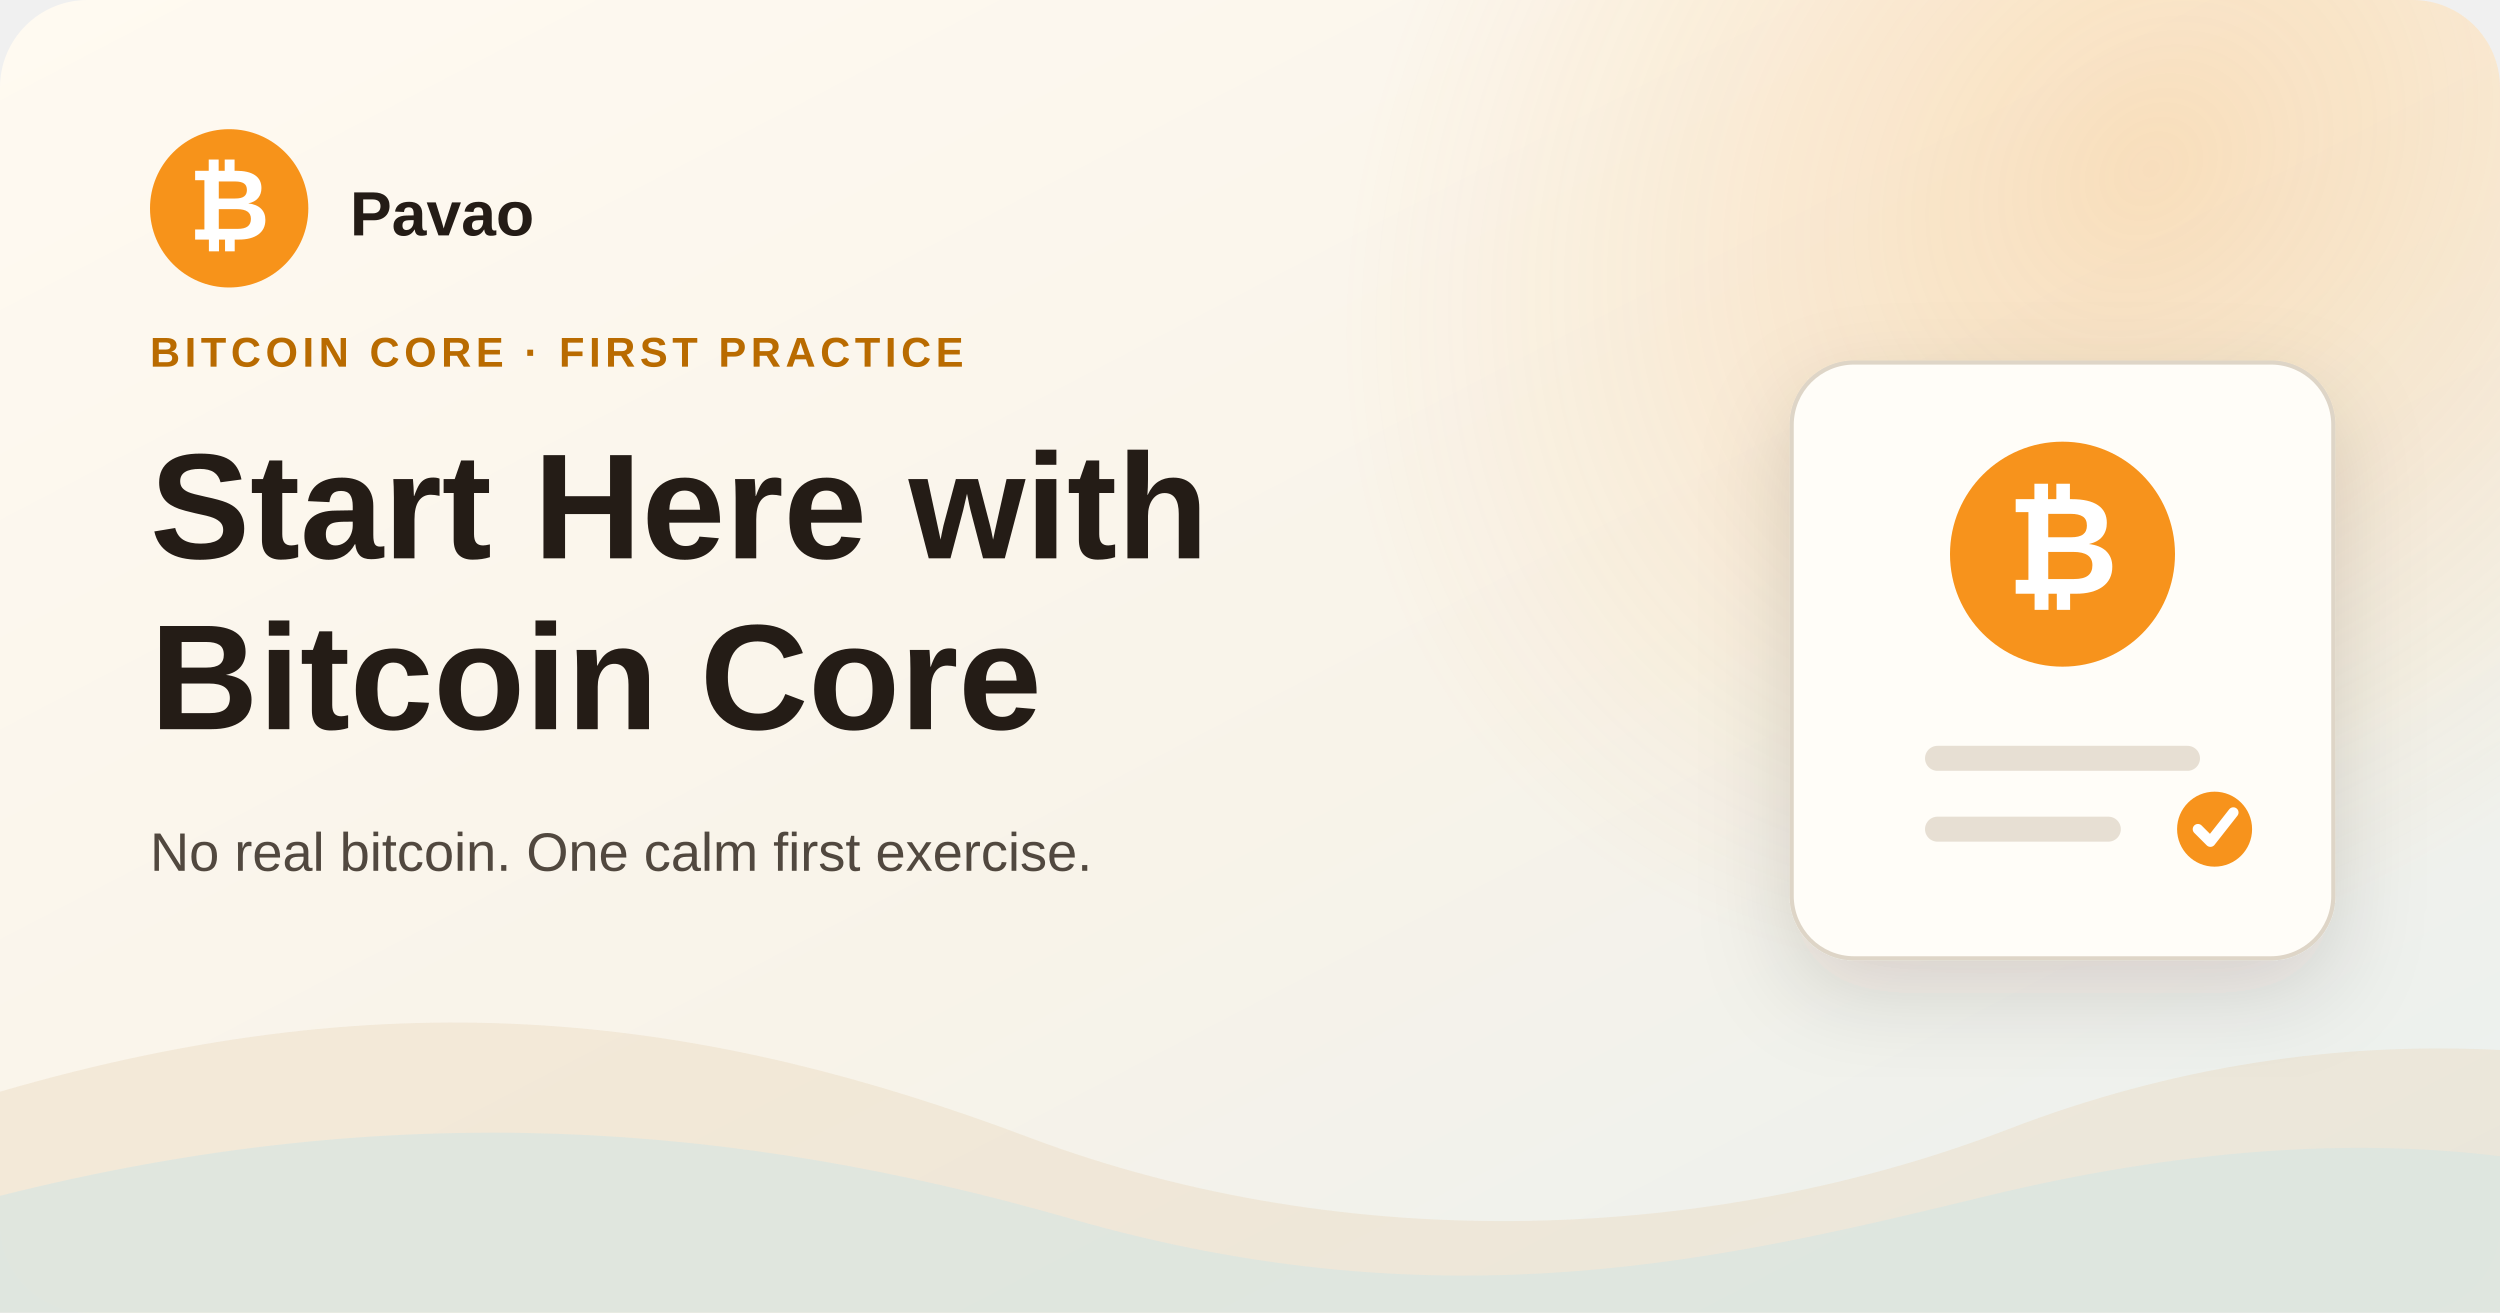
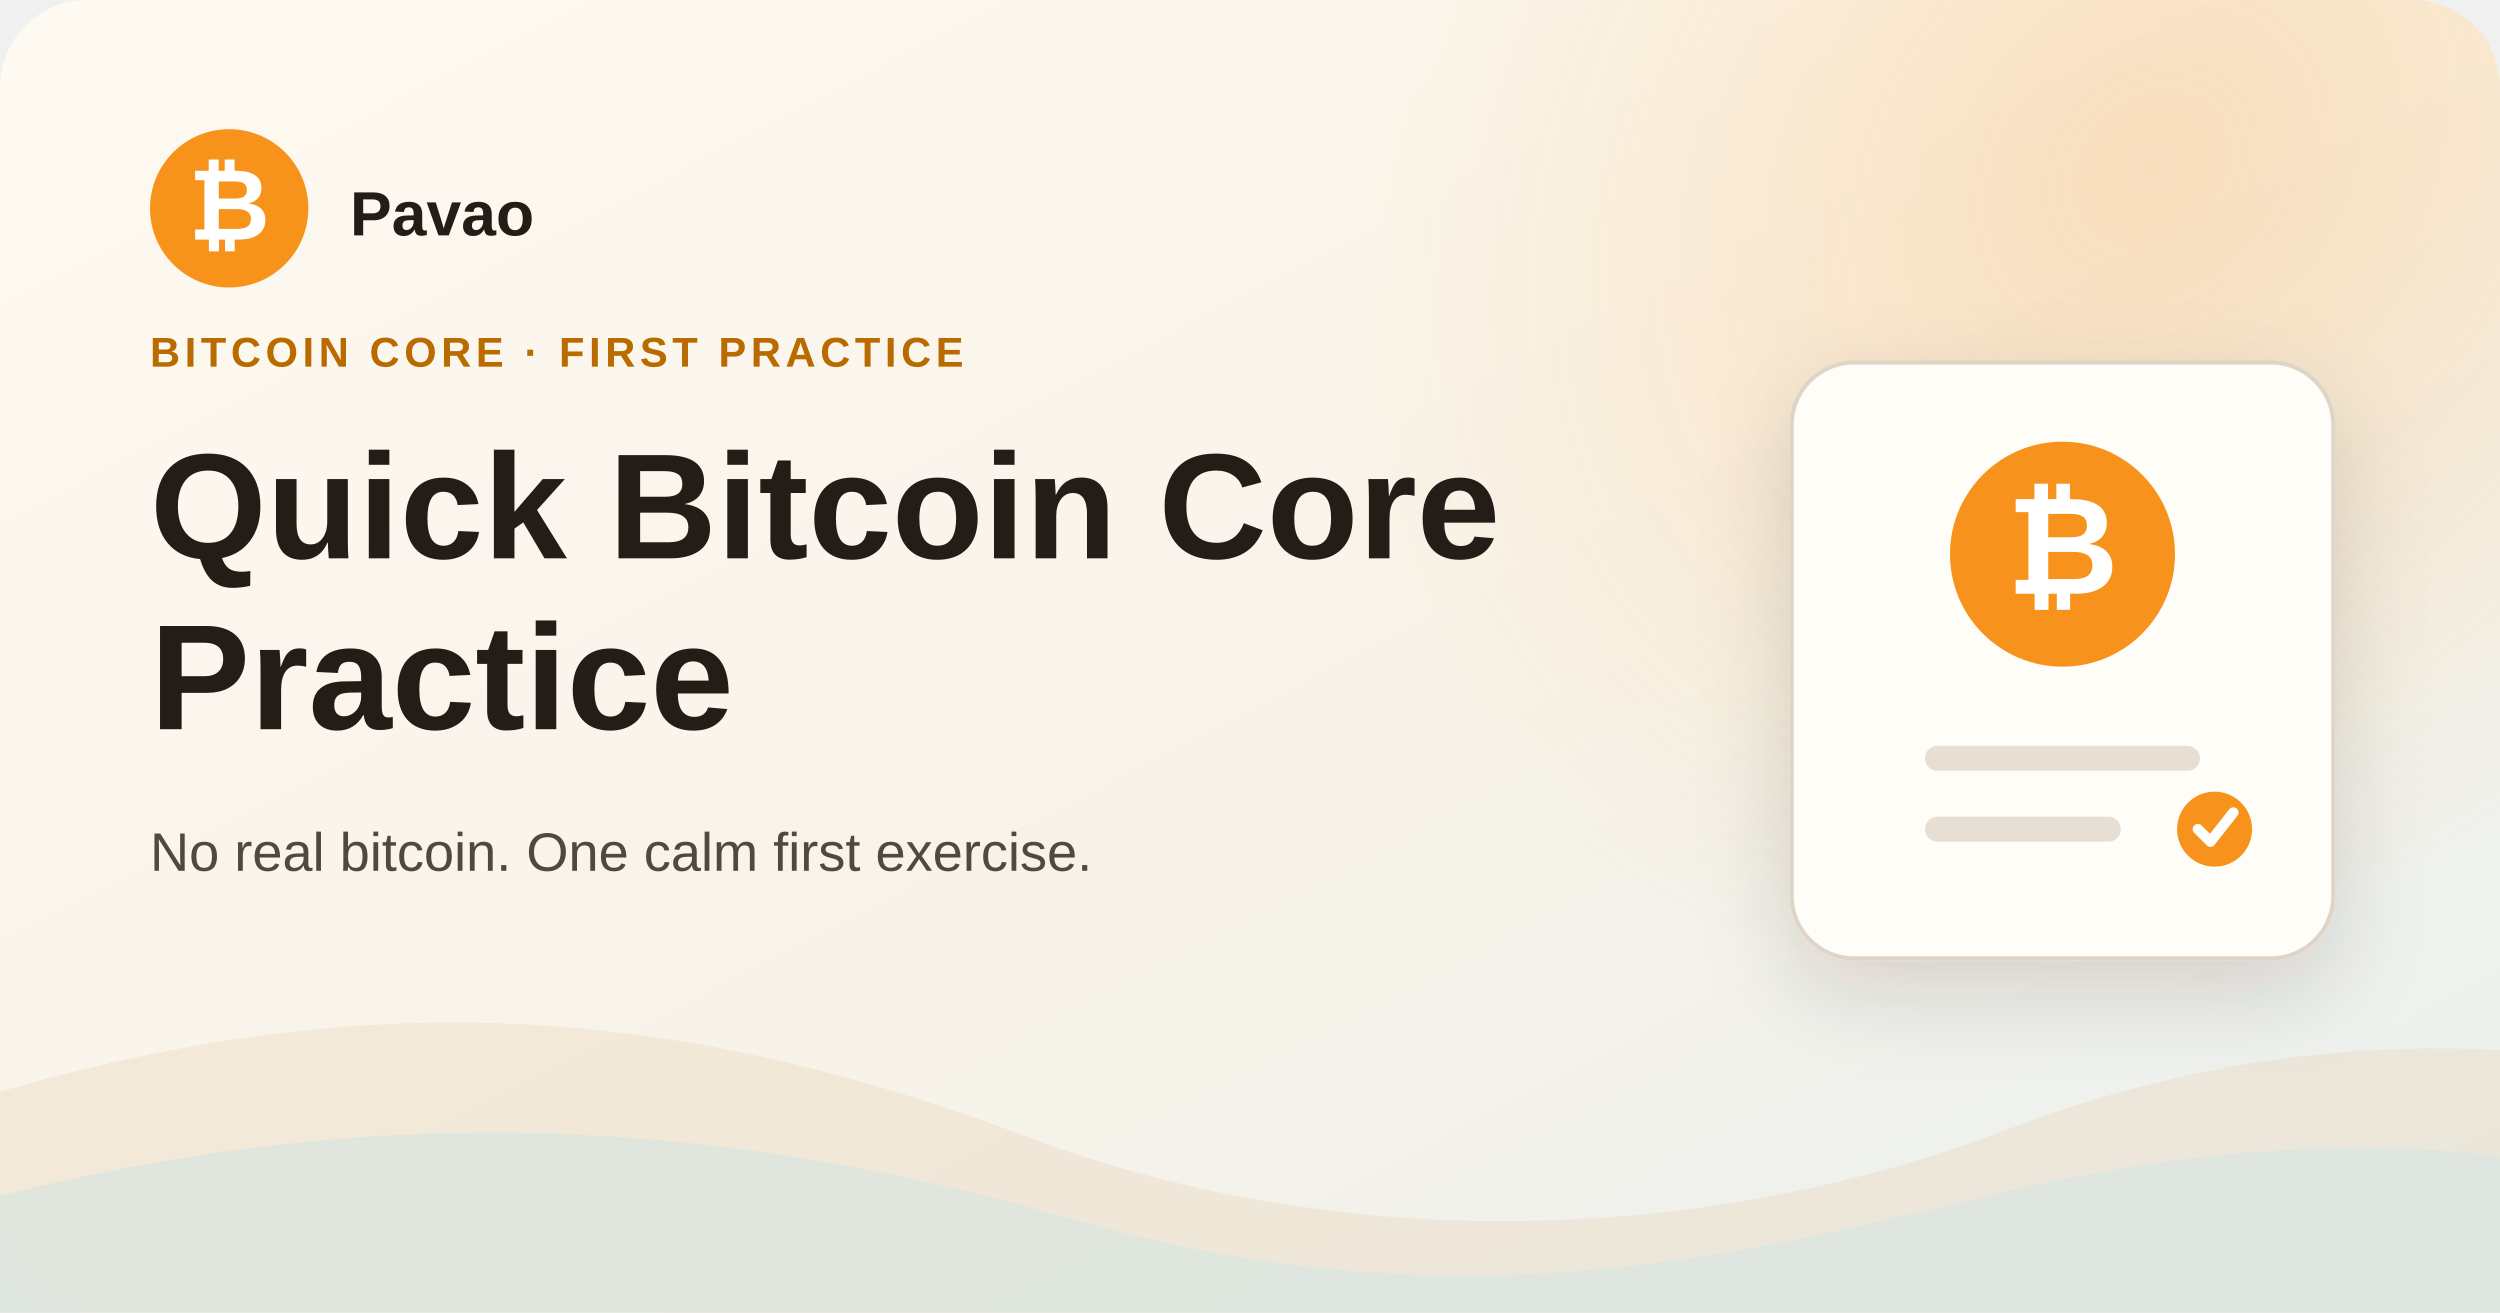
<svg xmlns="http://www.w3.org/2000/svg" width="1200" height="630" viewBox="0 0 1200 630" role="img" aria-labelledby="title description">
  <defs>
    <linearGradient id="background" x1="0" y1="0" x2="1" y2="1">
      <stop offset="0" stop-color="#fffaf1" />
      <stop offset="0.56" stop-color="#f8f3e9" />
      <stop offset="1" stop-color="#e9f0ef" />
    </linearGradient>
    <radialGradient id="sun" cx="0" cy="0" r="1" gradientTransform="translate(1035 80) rotate(135) scale(430 350)" gradientUnits="userSpaceOnUse">
      <stop stop-color="#f7931a" stop-opacity="0.22" />
      <stop offset="1" stop-color="#f7931a" stop-opacity="0" />
    </radialGradient>
    <filter id="shadow" x="-20%" y="-20%" width="140%" height="140%">
      <feDropShadow dx="0" dy="16" stdDeviation="22" flood-color="#2b2118" flood-opacity="0.14" />
    </filter>
  </defs>
  <rect width="1200" height="630" rx="42" fill="url(#background)" />
  <rect width="1200" height="630" rx="42" fill="url(#sun)" />
  <path d="M0 524C192 468 340 488 494 546c154 58 330 50 470-4 78-30 157-42 236-38v126H0Z" fill="#ead9be" fill-opacity="0.42" />
  <path d="M0 574c190-48 354-35 514 11 181 52 316 19 440-11 91-22 173-28 246-19v75H0Z" fill="#d9e6e2" fill-opacity="0.7" />
  <g transform="translate(72 62)">
    <circle cx="38" cy="38" r="38" fill="#f7931a" />
    <text x="38" y="53" text-anchor="middle" font-family="Arial, Helvetica, sans-serif" font-size="48" font-weight="700" fill="#fff">₿</text>
    <text x="96" y="51" font-family="Arial, Helvetica, sans-serif" font-size="30" font-weight="700" fill="#241c16">Pavao</text>
  </g>
  <g transform="translate(72 176)">
    <text font-family="Arial, Helvetica, sans-serif" font-size="20" font-weight="700" letter-spacing="2.2" fill="#b96b00">BITCOIN CORE · FIRST PRACTICE</text>
-     <text y="92" font-family="Arial, Helvetica, sans-serif" font-size="72" font-weight="750" fill="#241c16">Start Here with</text>
-     <text y="174" font-family="Arial, Helvetica, sans-serif" font-size="72" font-weight="750" fill="#241c16">Bitcoin Core</text>
+     <text y="92" font-family="Arial, Helvetica, sans-serif" font-size="72" font-weight="750" fill="#241c16">Quick Bitcoin Core</text>
+     <text y="174" font-family="Arial, Helvetica, sans-serif" font-size="72" font-weight="750" fill="#241c16">Practice</text>
    <text y="242" font-family="Arial, Helvetica, sans-serif" font-size="26" fill="#51483f">No real bitcoin. One calm first exercise.</text>
  </g>
  <g transform="translate(860 174)" filter="url(#shadow)">
    <rect width="260" height="286" rx="30" fill="#fffdf8" stroke="#ded5c7" stroke-width="2" />
    <circle cx="130" cy="92" r="54" fill="#f7931a" />
    <text x="130" y="111" text-anchor="middle" font-family="Arial, Helvetica, sans-serif" font-size="66" font-weight="700" fill="#fff">₿</text>
    <path d="M70 190h120" stroke="#e7dfd3" stroke-width="12" stroke-linecap="round" />
    <path d="M70 224h82" stroke="#e7dfd3" stroke-width="12" stroke-linecap="round" />
    <circle cx="203" cy="224" r="18" fill="#f7931a" />
    <path d="m195 224 6 6 11-14" fill="none" stroke="#fff" stroke-width="5" stroke-linecap="round" stroke-linejoin="round" />
  </g>
</svg>
